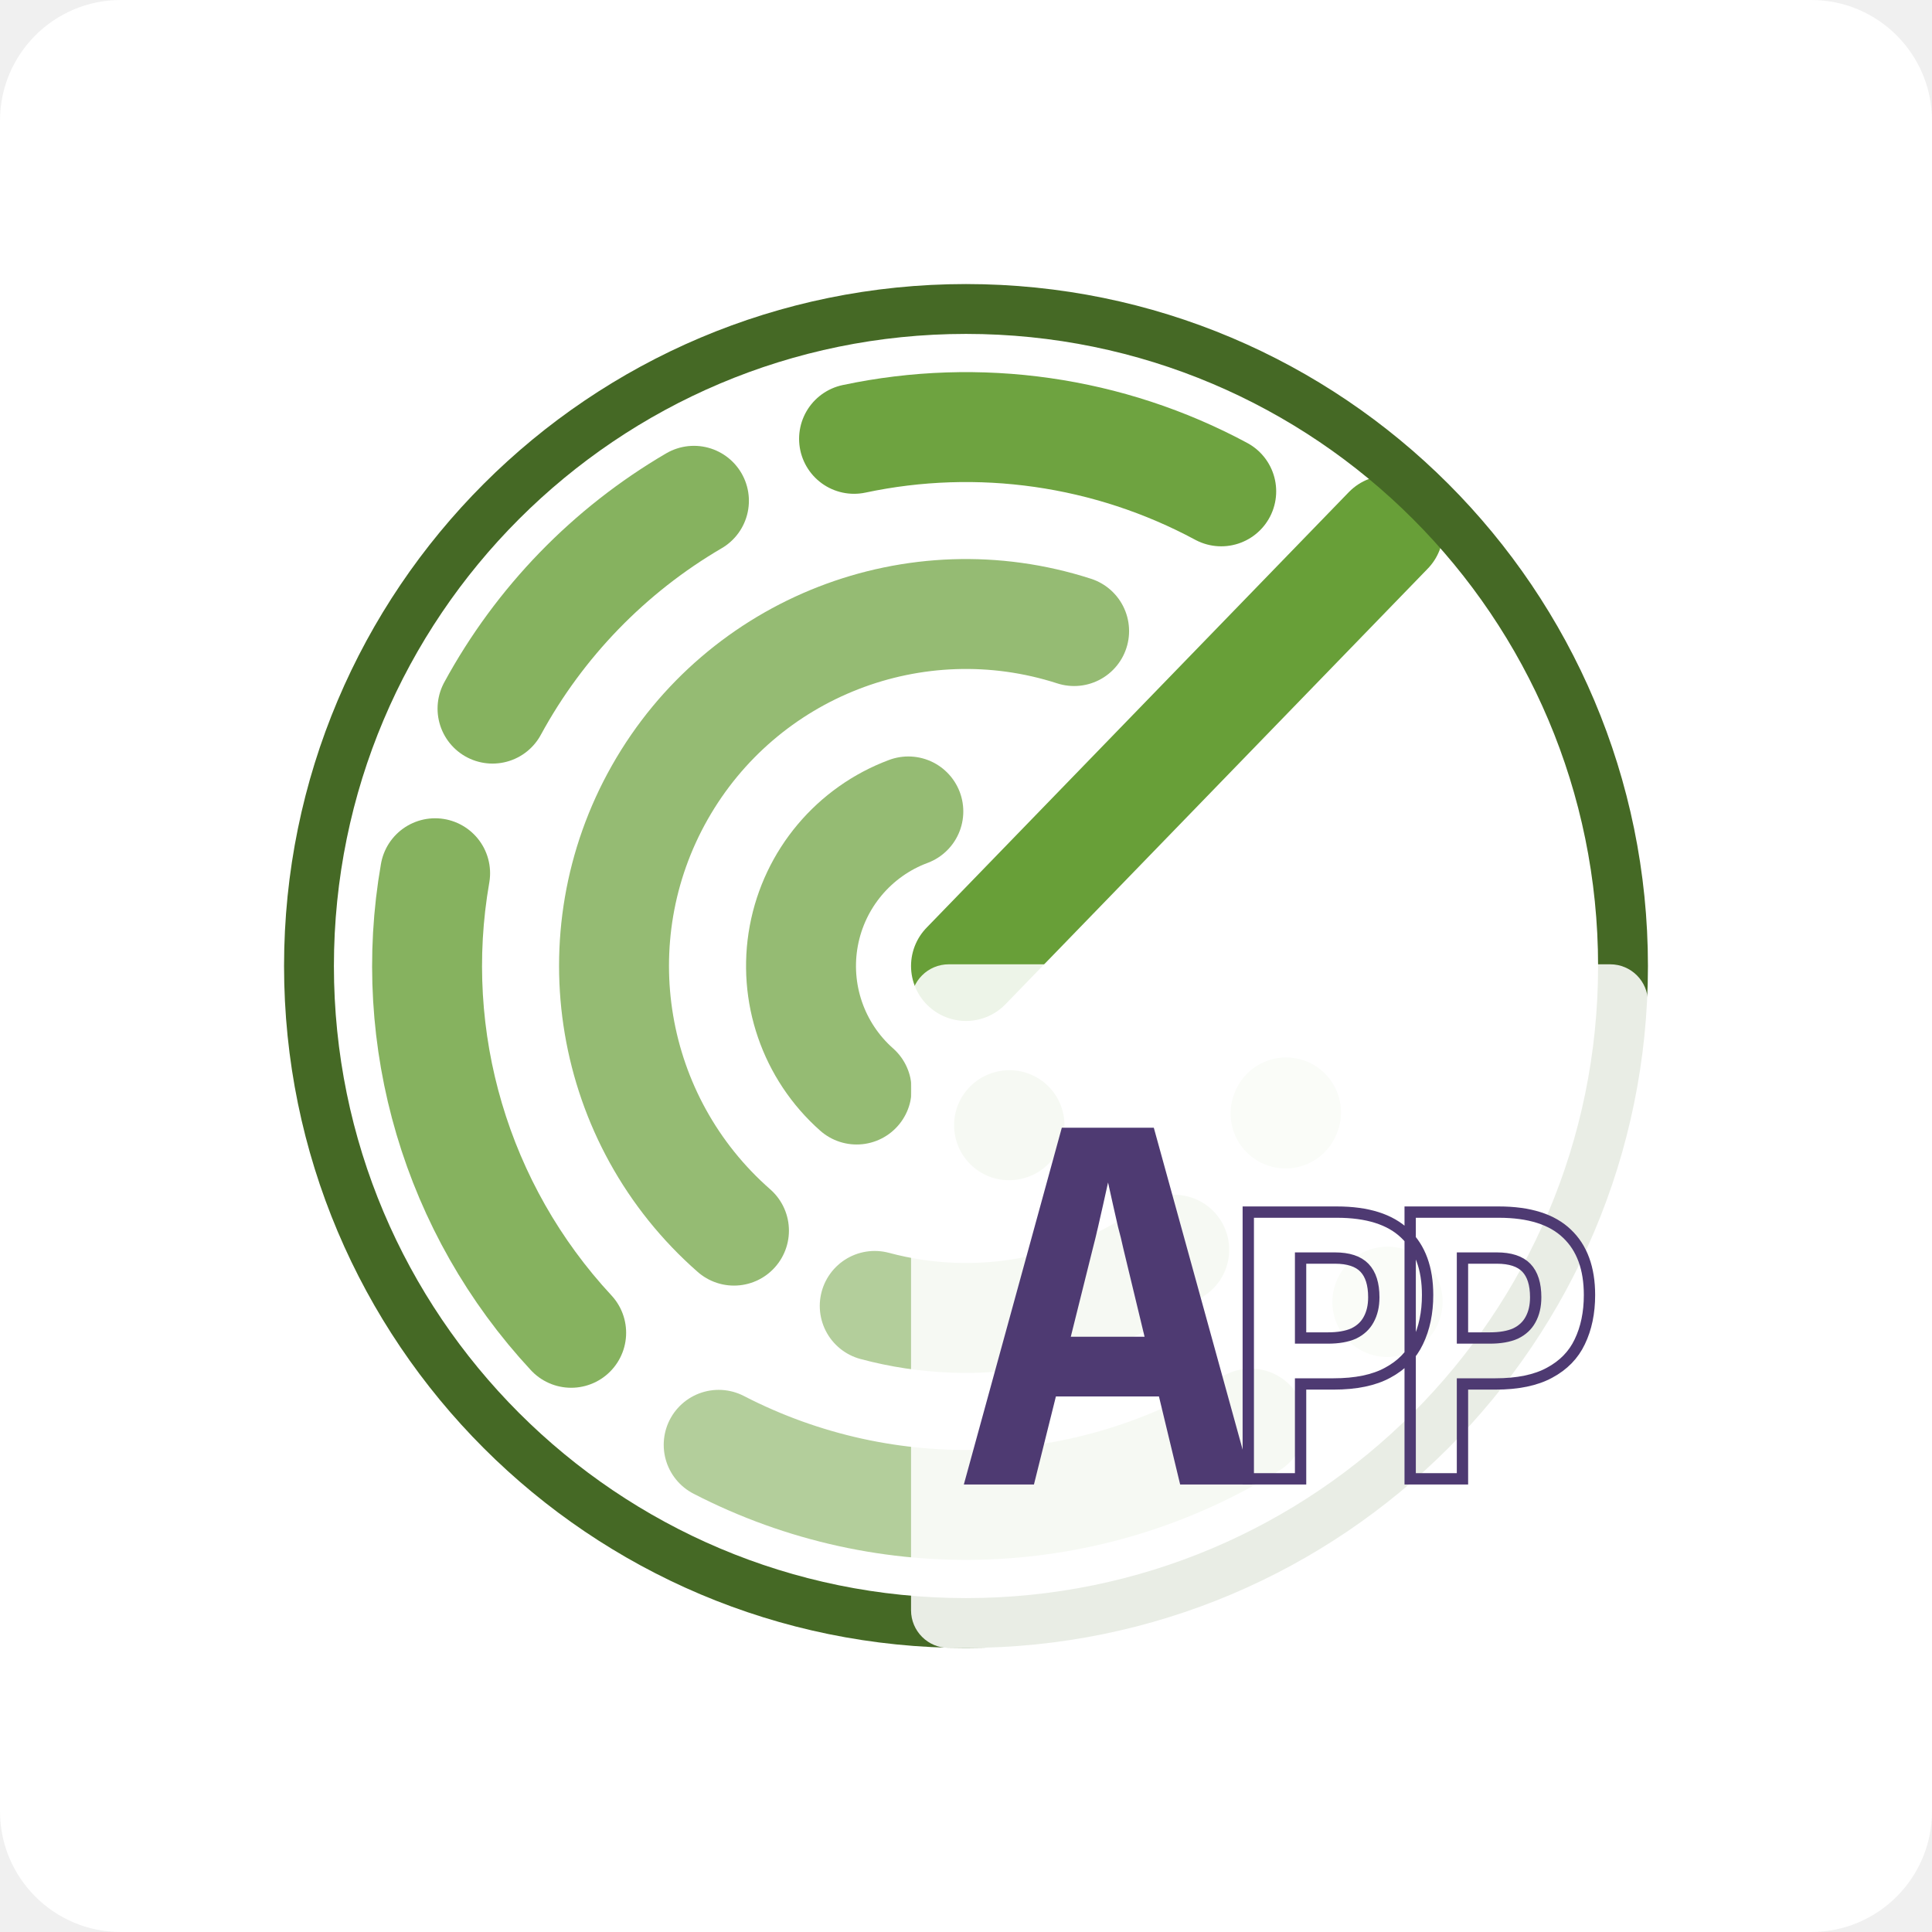
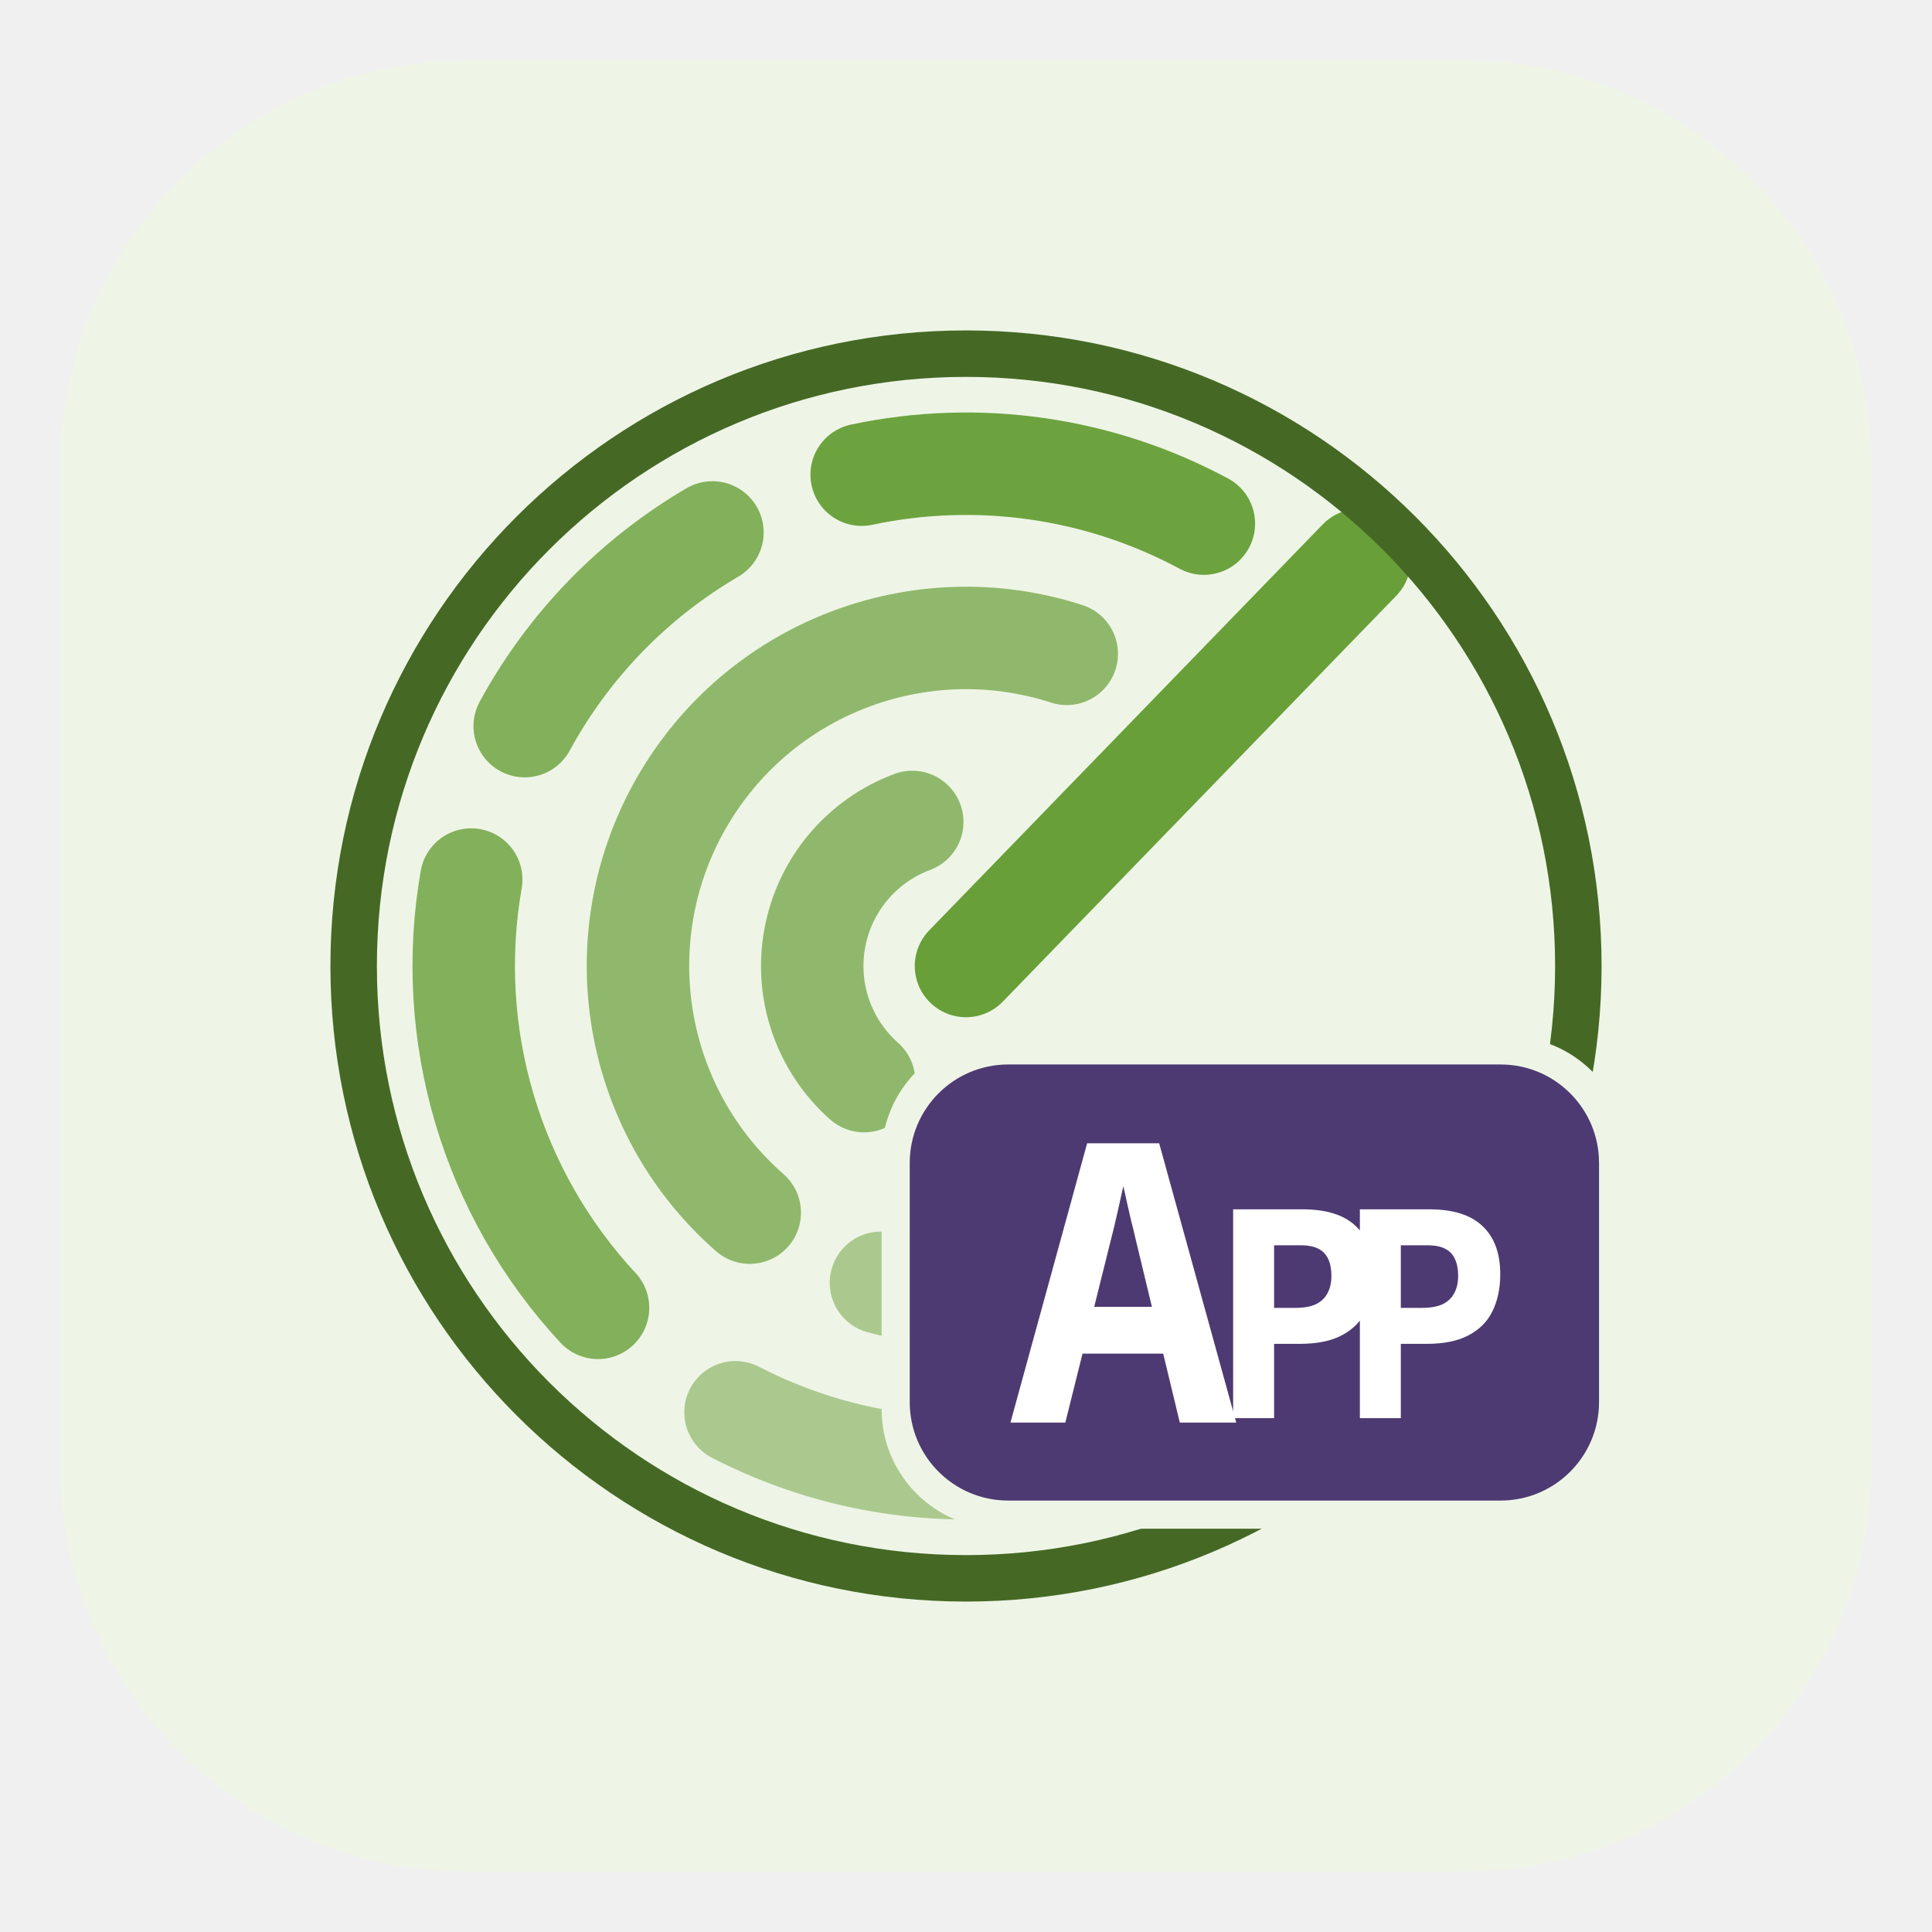
- <svg xmlns="http://www.w3.org/2000/svg" width="512mm" height="512mm" viewBox="0 0 512 512" version="1.1" id="svg8">
-   <defs id="defs2">
-     <mask maskUnits="userSpaceOnUse" id="mask1">
-       <rect style="opacity:0.324;fill:#ad2a14;stroke:#000000;stroke-width:0.265;stroke-linecap:round;stroke-linejoin:round" id="rect2" width="139.691" height="57.292" x="356.067" y="382.041" />
-     </mask>
-   </defs>
-   <g id="layer1" transform="translate(-22.60834,-57.68037)">
-     <rect style="fill:#ffffff;fill-opacity:1;stroke:none;stroke-width:2.993" id="rect304" width="512" height="512" x="22.608" y="57.68" rx="32" />
-     <g id="g1693" transform="matrix(3.303226,0,0,3.303226,-93.84415,-174.623)">
-       <path style="fill:none;fill-rule:evenodd;stroke:#689f38;stroke-width:8.819;stroke-linecap:round;stroke-miterlimit:4;stroke-dasharray:none;stroke-opacity:0.3" id="path1917-8-3" d="m 146.581,174.754 a 43.236,43.236 0 0 1 -0.024,0.03" />
-       <path id="path1917-8-3-3" style="fill:none;fill-rule:evenodd;stroke:#689f38;stroke-width:8.819;stroke-linecap:round;stroke-miterlimit:4;stroke-dasharray:none;stroke-opacity:0.3" d="m 138.431,159.573 a 28.236,28.236 0 0 1 -0.039,0.085" />
-       <path style="fill:none;stroke:#689f38;stroke-width:8.819;stroke-linecap:round;stroke-linejoin:miter;stroke-miterlimit:4;stroke-dasharray:none;stroke-opacity:1" d="m 112.754,147.826 33.879,-34.948" id="path2823" />
-       <path id="path1917-8-3-5" style="fill:none;fill-rule:evenodd;stroke:#689f38;stroke-width:8.819;stroke-linecap:round;stroke-miterlimit:4;stroke-dasharray:none;stroke-opacity:0.5" d="m 135.596,184.536 a 43.236,43.236 0 0 1 -42.684,1.705" />
-       <path id="path1917-8-3-8" style="fill:none;fill-rule:evenodd;stroke:#689f38;stroke-width:8.819;stroke-linecap:round;stroke-miterlimit:4;stroke-dasharray:none;stroke-opacity:0.8" d="M 81.078,177.254 A 43.236,43.236 0 0 1 70.163,140.384" />
-       <path id="path1917-8-3-36" style="fill:none;fill-rule:evenodd;stroke:#689f38;stroke-width:8.819;stroke-linecap:round;stroke-miterlimit:4;stroke-dasharray:none;stroke-opacity:0.8" d="M 74.768,127.177 A 43.236,43.236 0 0 1 90.927,110.504" />
-       <path id="path1917-8-3-38" style="fill:none;fill-rule:evenodd;stroke:#689f38;stroke-width:8.819;stroke-linecap:round;stroke-miterlimit:4;stroke-dasharray:none;stroke-opacity:0.957" d="m 103.773,105.533 a 43.236,43.236 0 0 1 29.457,4.213" />
-       <path style="fill:none;fill-rule:evenodd;stroke:#689f38;stroke-width:8.819;stroke-linecap:round;stroke-miterlimit:4;stroke-dasharray:none;stroke-opacity:0.5" id="path1917-8-3-3-7" d="m 129.462,170.589 a 28.236,28.236 0 0 1 -24.03,4.508" />
-       <path style="fill:none;fill-rule:evenodd;stroke:#689f38;stroke-width:8.819;stroke-linecap:round;stroke-miterlimit:4;stroke-dasharray:none;stroke-opacity:0.7" id="path1917-8-3-3-8" d="M 94.139,169.057 A 28.236,28.236 0 0 1 88.195,133.893 28.236,28.236 0 0 1 121.428,120.955" />
-       <path id="path1917-8-3-3-6-6" style="fill:none;fill-rule:evenodd;stroke:#689f38;stroke-width:8.819;stroke-linecap:round;stroke-miterlimit:4;stroke-dasharray:none;stroke-opacity:0.5" d="m 116.244,160.594 a 13.236,13.236 0 0 1 -0.037,0.01" />
-       <path id="path1917-8-3-3-6-1" style="fill:none;fill-rule:evenodd;stroke:#689f38;stroke-width:8.819;stroke-linecap:round;stroke-miterlimit:4;stroke-dasharray:none;stroke-opacity:0.7" d="m 103.981,157.737 a 13.236,13.236 0 0 1 -4.24,-12.329 13.236,13.236 0 0 1 8.387,-9.983" />
-       <circle style="fill:none;fill-rule:evenodd;stroke:#456925;stroke-width:4;stroke-miterlimit:4;stroke-dasharray:none;stroke-opacity:1" id="path1917" cx="112.754" cy="147.826" r="52.711" />
-     </g>
-     <g id="g3" transform="matrix(1.427258,0,0,1.427258,-196.2529,-211.2377)" style="stroke-width:0.701">
-       <g id="g2485" transform="translate(-3.538119,-0.7056563)" style="stroke-width:0.701">
-         <rect style="fill:#ffffff;fill-opacity:0.882;stroke-width:0.913" id="rect253" width="136.828" height="126.937" x="326.041" y="368.172" rx="7.006" ry="7.006" />
+ <svg xmlns="http://www.w3.org/2000/svg" width="512" height="512" viewBox="0 0 512 512">
+   <rect x="16" y="16" width="480" height="480" rx="108" fill="#eef5e6" />
+   <g transform="translate(256 256) scale(0.932) translate(-256 -256)">
+     <g transform="translate(-22.60834,-57.68037)">
+       <g transform="matrix(3.303226,0,0,3.303226,-93.84415,-174.623)">
+         <path fill="none" stroke="#689f38" stroke-width="8.819" stroke-linecap="round" stroke-opacity="0.3" d="m 146.581,174.754 a 43.236,43.236 0 0 1 -0.024,0.03" />
+         <path fill="none" stroke="#689f38" stroke-width="8.819" stroke-linecap="round" stroke-opacity="0.3" d="m 138.431,159.573 a 28.236,28.236 0 0 1 -0.039,0.085" />
+         <path fill="none" stroke="#689f38" stroke-width="8.819" stroke-linecap="round" d="m 112.754,147.826 33.879,-34.948" />
+         <path fill="none" stroke="#689f38" stroke-width="8.819" stroke-linecap="round" stroke-opacity="0.5" d="m 135.596,184.536 a 43.236,43.236 0 0 1 -42.684,1.705" />
+         <path fill="none" stroke="#689f38" stroke-width="8.819" stroke-linecap="round" stroke-opacity="0.8" d="M 81.078,177.254 A 43.236,43.236 0 0 1 70.163,140.384" />
+         <path fill="none" stroke="#689f38" stroke-width="8.819" stroke-linecap="round" stroke-opacity="0.8" d="M 74.768,127.177 A 43.236,43.236 0 0 1 90.927,110.504" />
+         <path fill="none" stroke="#689f38" stroke-width="8.819" stroke-linecap="round" stroke-opacity="0.957" d="m 103.773,105.533 a 43.236,43.236 0 0 1 29.457,4.213" />
+         <path fill="none" stroke="#689f38" stroke-width="8.819" stroke-linecap="round" stroke-opacity="0.5" d="m 129.462,170.589 a 28.236,28.236 0 0 1 -24.03,4.508" />
+         <path fill="none" stroke="#689f38" stroke-width="8.819" stroke-linecap="round" stroke-opacity="0.7" d="M 94.139,169.057 A 28.236,28.236 0 0 1 88.195,133.893 28.236,28.236 0 0 1 121.428,120.955" />
+         <path fill="none" stroke="#689f38" stroke-width="8.819" stroke-linecap="round" stroke-opacity="0.5" d="m 116.244,160.594 a 13.236,13.236 0 0 1 -0.037,0.01" />
+         <path fill="none" stroke="#689f38" stroke-width="8.819" stroke-linecap="round" stroke-opacity="0.7" d="m 103.981,157.737 a 13.236,13.236 0 0 1 -4.24,-12.329 13.236,13.236 0 0 1 8.387,-9.983" />
+         <circle fill="none" stroke="#456925" stroke-width="4" cx="112.754" cy="147.826" r="52.711" />
      </g>
    </g>
-     <g id="g2" transform="translate(-1.557074,6.4051369e-5)">
-       <path style="font-weight:bold;font-size:131.829px;font-family:'Noto Sans Mono';-inkscape-font-specification:'Noto Sans Mono Bold';text-align:center;letter-spacing:-0.071px;text-anchor:middle;fill:#4e3a72;fill-opacity:1;stroke-width:3;stroke-linecap:round" d="m 279.591,451.09 25.963,-94.546 h 24.382 l 26.095,94.546 h -19.11 l -15.025,-62.371 q -0.659,-3.033 -1.45,-5.934 -0.659,-2.901 -1.318,-5.802 -0.659,-3.033 -1.318,-5.934 -0.659,2.901 -1.318,5.934 -0.659,2.901 -1.318,5.802 -0.659,2.901 -1.45,5.934 l -15.552,62.371 z m 20.824,-23.34 3.954,-15.824 h 27.15 l 1.845,15.824 z" id="text1" aria-label="A" />
-       <path d="m 354.973,449.59 v -70.689 h 23.464 q 12.177,0 18.118,5.742 5.94,5.643 5.94,16.237 0,7.029 -2.574,12.375 -2.475,5.247 -8.019,8.217 -5.445,2.97 -14.356,2.97 h -8.712 v 25.147 z m 21.088,-37.325 q 4.158,0 6.831,-1.188 2.673,-1.287 3.96,-3.663 1.386,-2.475 1.386,-5.94 0,-5.247 -2.475,-7.821 -2.475,-2.574 -7.821,-2.574 h -9.108 v 21.187 z m 21.814,37.325 v -70.689 h 23.464 q 12.177,0 18.118,5.742 5.94,5.643 5.94,16.237 0,7.029 -2.574,12.375 -2.475,5.247 -8.019,8.217 -5.445,2.97 -14.356,2.97 h -8.712 v 25.147 z m 21.088,-37.325 q 4.158,0 6.831,-1.188 2.673,-1.287 3.96,-3.663 1.386,-2.475 1.386,-5.94 0,-5.247 -2.475,-7.821 -2.475,-2.574 -7.821,-2.574 h -9.108 v 21.187 z" id="text2" style="font-weight:bold;font-size:99.004px;font-family:'Noto Sans Mono';-inkscape-font-specification:'Noto Sans Mono Bold';text-align:center;letter-spacing:-16.501px;text-anchor:middle;opacity:1;fill:none;stroke:#4e3a72;stroke-width:3;stroke-linecap:round;stroke-opacity:1" aria-label="PP" />
+     <rect x="232" y="276" width="212" height="140" rx="34" fill="#eef5e6" />
+     <rect x="240" y="284" width="196" height="124" rx="28" fill="#4e3a72" />
+     <g transform="translate(338 346) scale(0.84) translate(-338 -346) translate(-22.60834,-57.68037)">
+       <g transform="translate(-1.557074,6.4051369e-5)">
+         <path fill="#ffffff" d="m 279.591,451.09 25.963,-94.546 h 24.382 l 26.095,94.546 h -19.11 l -15.025,-62.371 q -0.659,-3.033 -1.45,-5.934 -0.659,-2.901 -1.318,-5.802 -0.659,-3.033 -1.318,-5.934 -0.659,2.901 -1.318,5.934 -0.659,2.901 -1.318,5.802 -0.659,2.901 -1.45,5.934 l -15.552,62.371 z m 20.824,-23.34 3.954,-15.824 h 27.15 l 1.845,15.824 z" aria-label="A" />
+         <path d="m 354.973,449.59 v -70.689 h 23.464 q 12.177,0 18.118,5.742 5.94,5.643 5.94,16.237 0,7.029 -2.574,12.375 -2.475,5.247 -8.019,8.217 -5.445,2.97 -14.356,2.97 h -8.712 v 25.147 z m 21.088,-37.325 q 4.158,0 6.831,-1.188 2.673,-1.287 3.96,-3.663 1.386,-2.475 1.386,-5.94 0,-5.247 -2.475,-7.821 -2.475,-2.574 -7.821,-2.574 h -9.108 v 21.187 z m 21.814,37.325 v -70.689 h 23.464 q 12.177,0 18.118,5.742 5.94,5.643 5.94,16.237 0,7.029 -2.574,12.375 -2.475,5.247 -8.019,8.217 -5.445,2.97 -14.356,2.97 h -8.712 v 25.147 z m 21.088,-37.325 q 4.158,0 6.831,-1.188 2.673,-1.287 3.96,-3.663 1.386,-2.475 1.386,-5.94 0,-5.247 -2.475,-7.821 -2.475,-2.574 -7.821,-2.574 h -9.108 v 21.187 z" fill="#ffffff" aria-label="PP" />
+       </g>
    </g>
  </g>
</svg>
